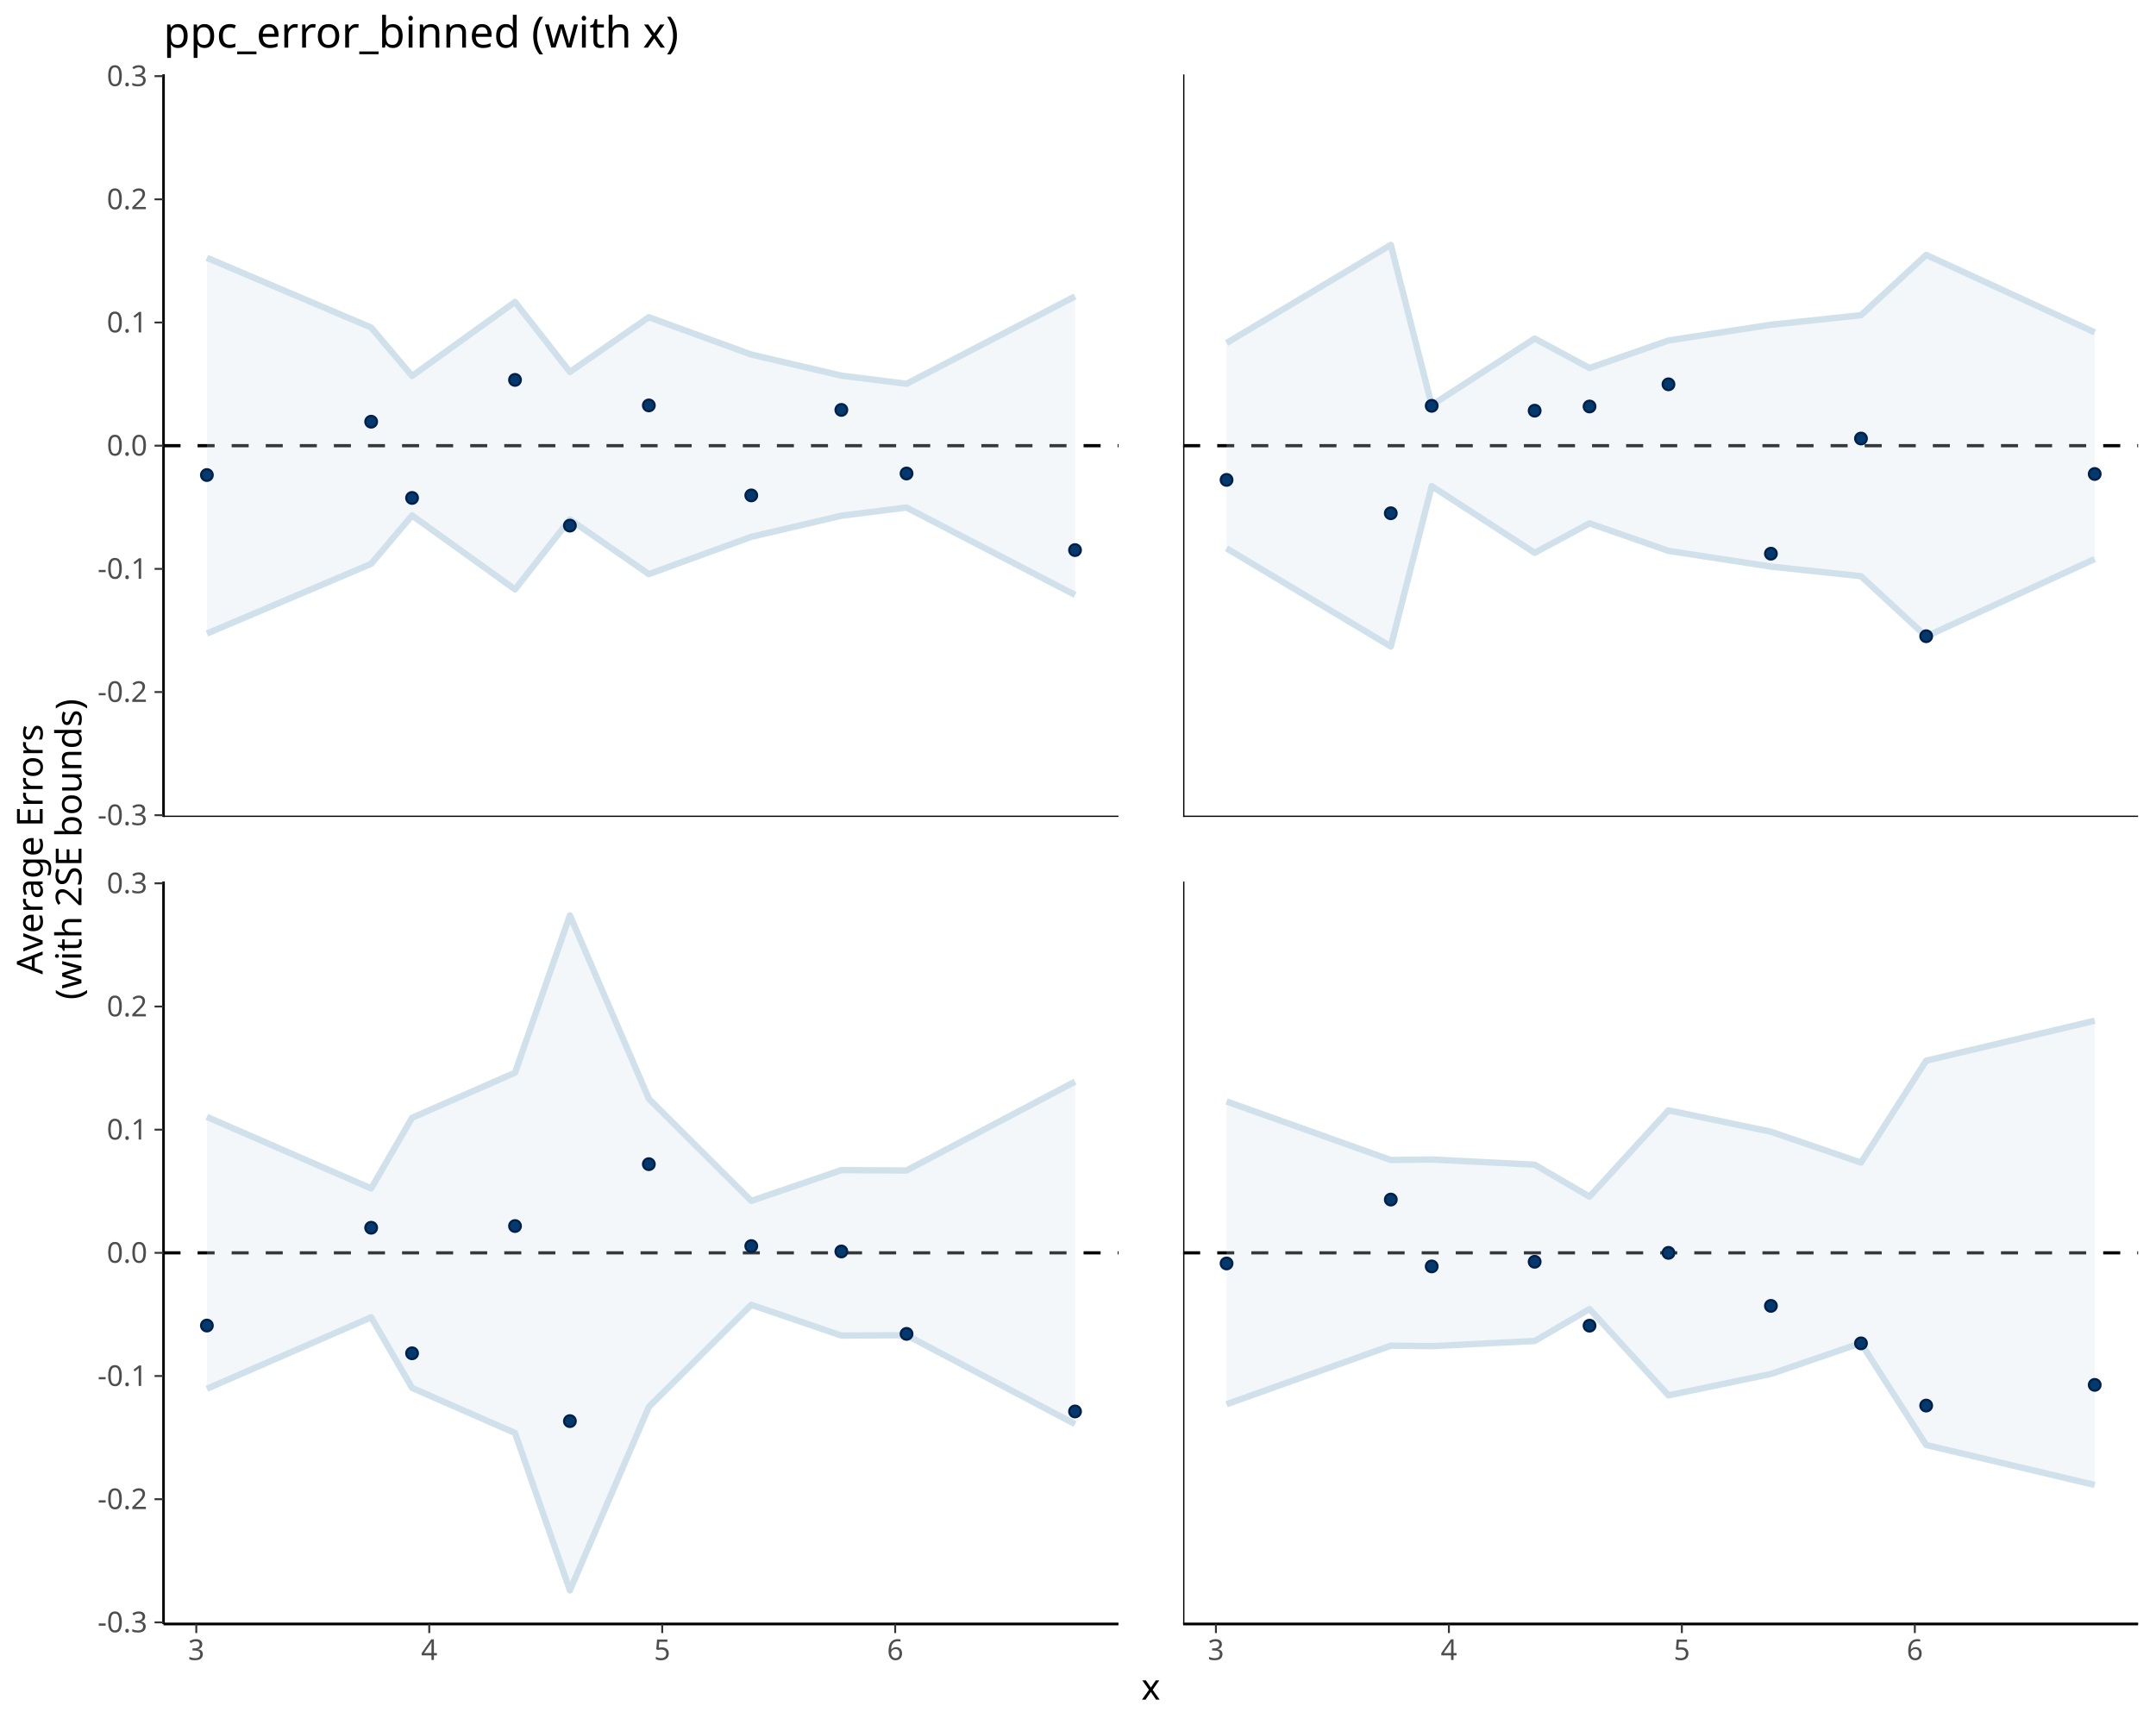
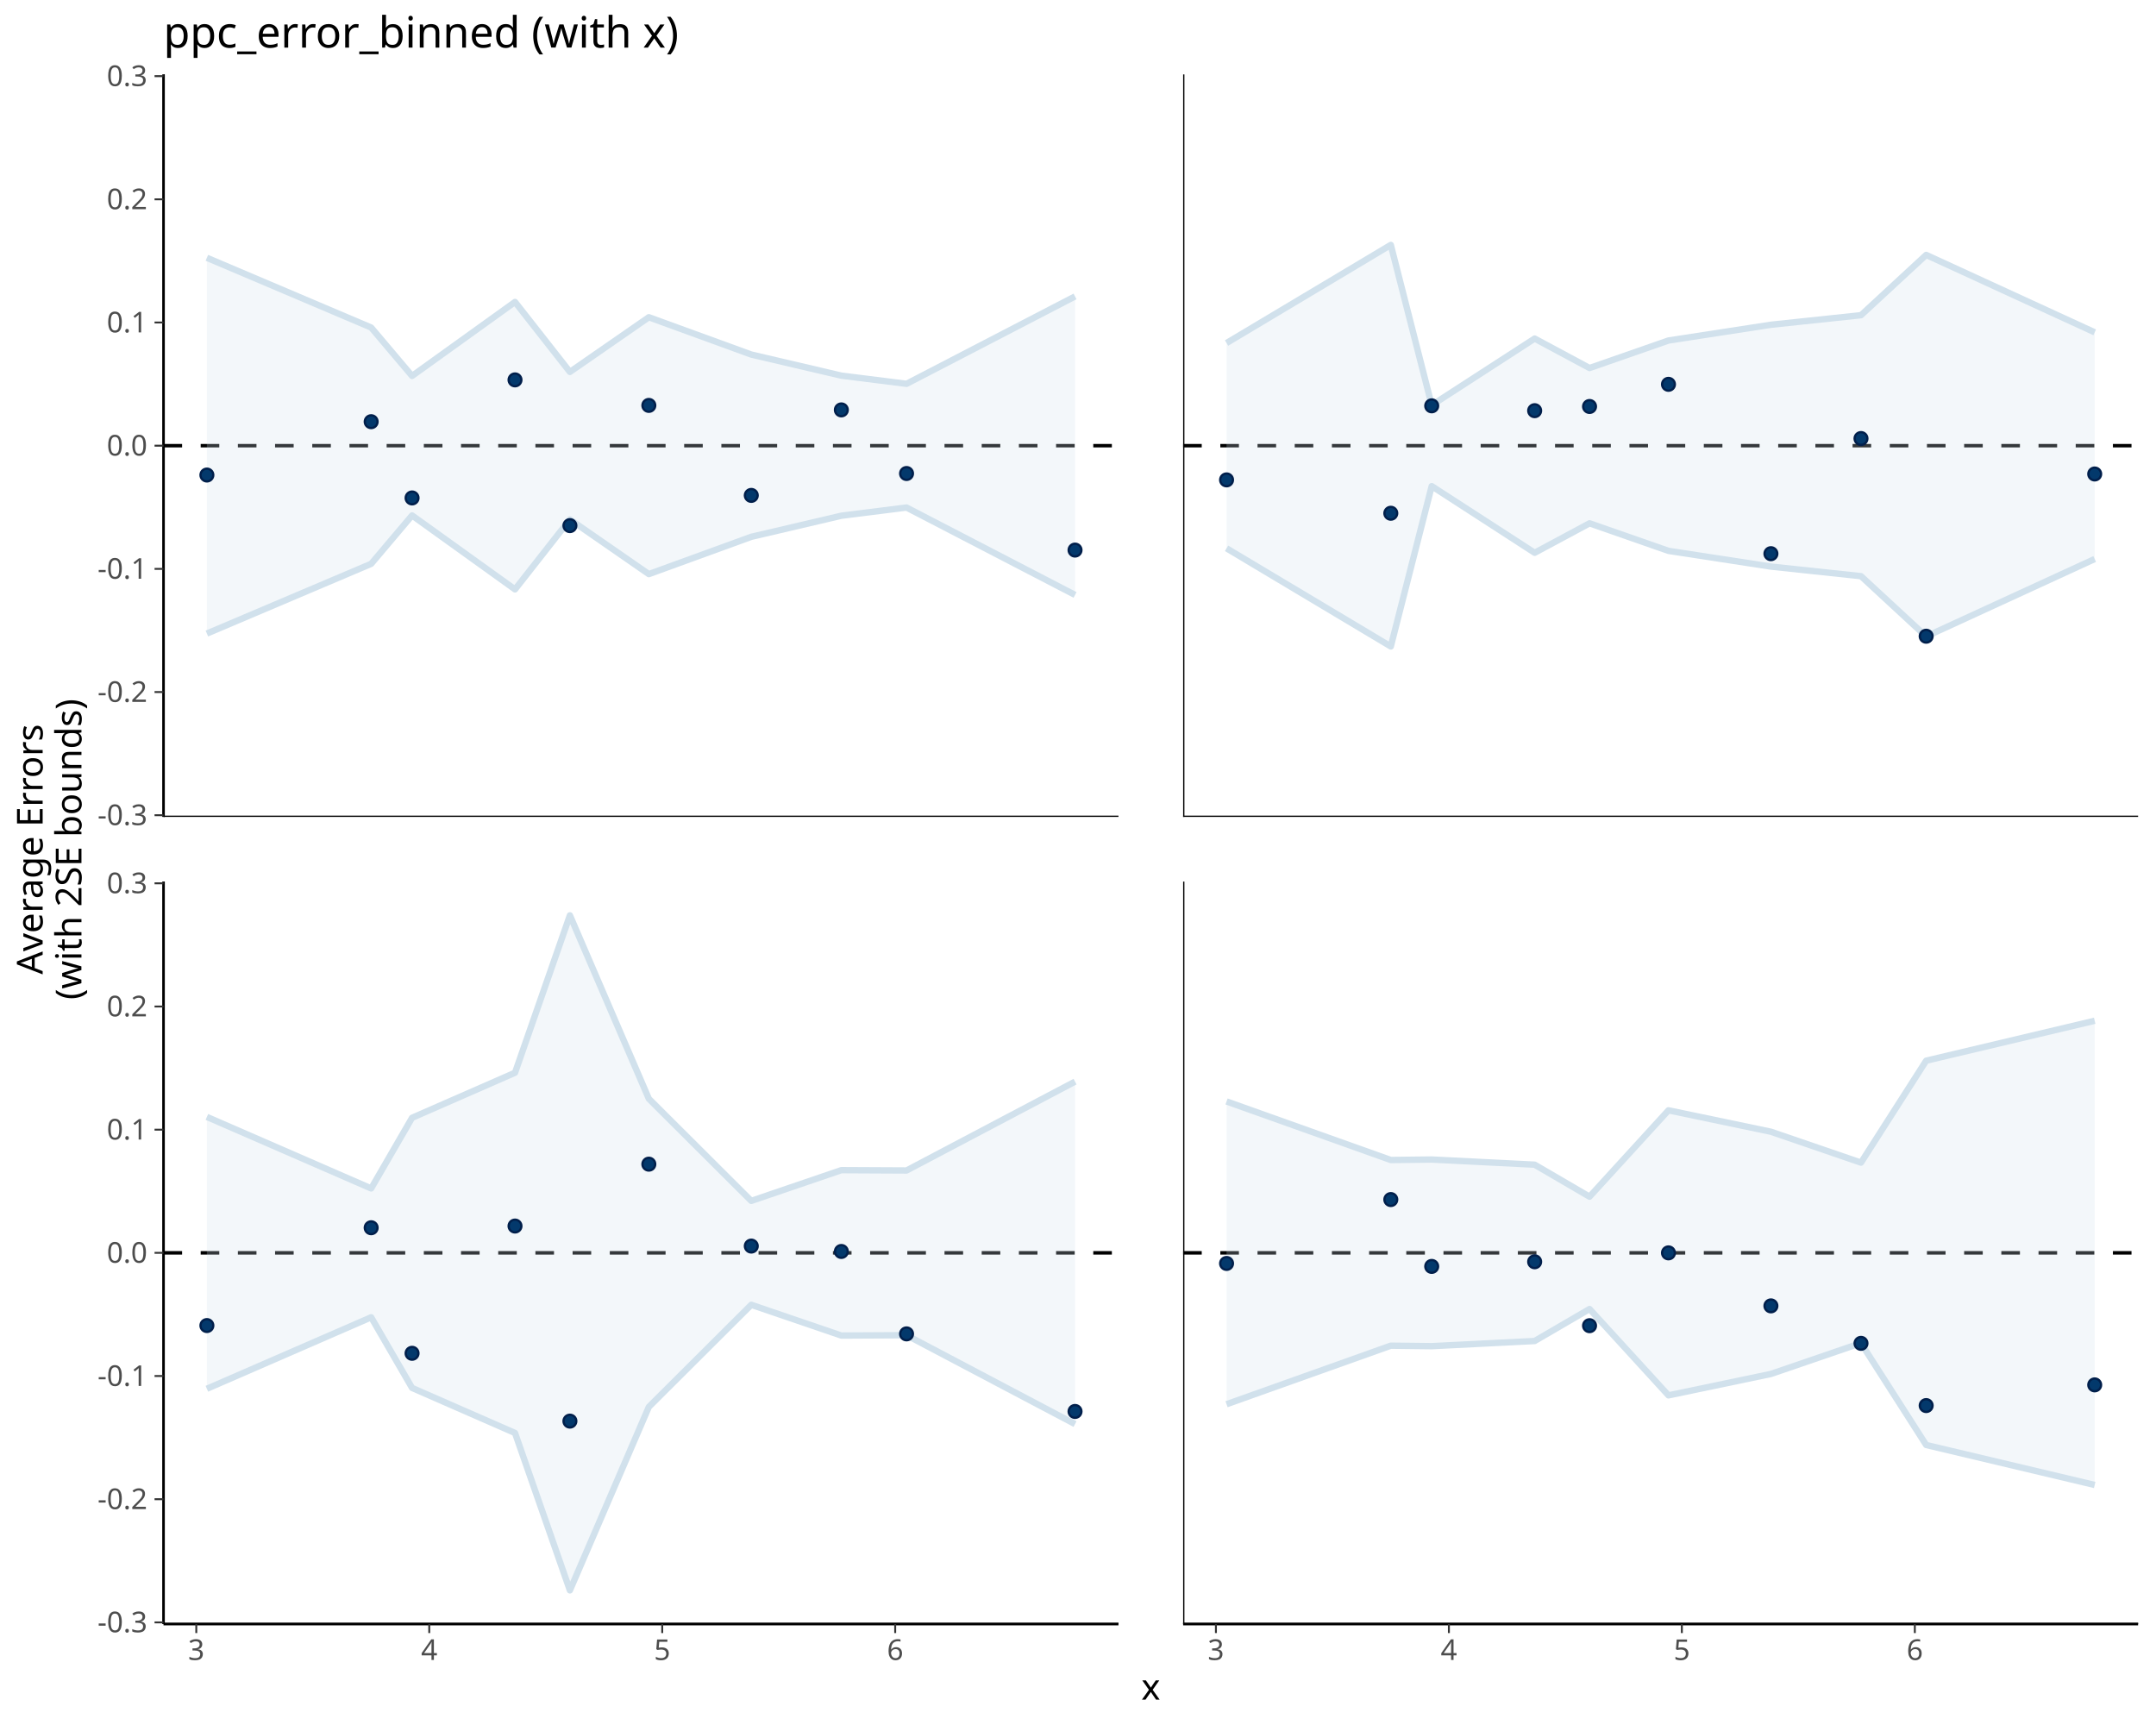
<svg xmlns="http://www.w3.org/2000/svg" class="svglite" data-engine-version="2.0" width="720.00pt" height="576.00pt" viewBox="0 0 720.00 576.00">
  <defs>
    <style type="text/css">
    .svglite line, .svglite polyline, .svglite polygon, .svglite path, .svglite rect, .svglite circle {
      fill: none;
      stroke: #000000;
      stroke-linecap: round;
      stroke-linejoin: round;
      stroke-miterlimit: 10.00;
    }
  </style>
  </defs>
  <rect width="100%" height="100%" style="stroke: none; fill: #FFFFFF;" />
  <defs>
    <clipPath id="cpMC4wMHw3MjAuMDB8MC4wMHw1NzYuMDA=">
      <rect x="0.00" y="0.00" width="720.00" height="576.00" />
    </clipPath>
  </defs>
  <g clip-path="url(#cpMC4wMHw3MjAuMDB8MC4wMHw1NzYuMDA=)">
</g>
  <defs>
    <clipPath id="cpNTQuNjB8MzczLjUxfDI0Ljg1fDI3Mi43OA==">
      <rect x="54.60" y="24.85" width="318.91" height="247.92" />
    </clipPath>
  </defs>
  <g clip-path="url(#cpNTQuNjB8MzczLjUxfDI0Ljg1fDI3Mi43OA==)">
-     <line x1="54.60" y1="148.82" x2="373.51" y2="148.82" style="stroke-width: 1.07; stroke-dasharray: 5.69,5.69; stroke-linecap: butt;" />
+     <line x1="54.60" y1="148.82" x2="373.51" y2="148.82" style="stroke-width: 1.16; stroke-dasharray: 6.21,6.21; stroke-linecap: butt;" />
    <polygon points="69.09,86.08 123.95,109.37 137.61,125.53 171.99,100.83 190.32,124.19 216.68,105.93 250.89,118.39 280.97,125.43 302.74,128.16 359.01,98.98 359.01,198.65 302.74,169.47 280.97,172.21 250.89,179.25 216.68,191.70 190.32,173.45 171.99,196.80 137.61,172.11 123.95,188.27 69.09,211.55 " style="stroke-width: 0.00; stroke: none; stroke-linecap: butt; fill: #D1E1EC; fill-opacity: 0.25;" />
-     <polyline points="69.09,86.08 123.95,109.37 137.61,125.53 171.99,100.83 190.32,124.19 216.68,105.93 250.89,118.39 280.97,125.43 302.74,128.16 359.01,98.98 " style="stroke-width: 1.07; stroke: none; stroke-linecap: butt;" />
-     <polyline points="359.01,198.65 302.74,169.47 280.97,172.21 250.89,179.25 216.68,191.70 190.32,173.45 171.99,196.80 137.61,172.11 123.95,188.27 69.09,211.55 " style="stroke-width: 1.07; stroke: none; stroke-linecap: butt;" />
+     <polyline points="69.09,86.08 123.95,109.37 137.61,125.53 171.99,100.83 190.32,124.19 216.68,105.93 250.89,118.39 280.97,125.43 302.74,128.16 359.01,98.98 " style="stroke-width: 1.16; stroke: none; stroke-linecap: butt;" />
+     <polyline points="359.01,198.65 302.74,169.47 280.97,172.21 250.89,179.25 216.68,191.70 190.32,173.45 171.99,196.80 137.61,172.11 123.95,188.27 69.09,211.55 " style="stroke-width: 1.16; stroke: none; stroke-linecap: butt;" />
    <polyline points="69.09,86.08 123.95,109.37 137.61,125.53 171.99,100.83 190.32,124.19 216.68,105.93 250.89,118.39 280.97,125.43 302.74,128.16 359.01,98.98 " style="stroke-width: 2.13; stroke: #D1E1EC; stroke-linecap: butt;" />
    <polyline points="69.09,211.55 123.95,188.27 137.61,172.11 171.99,196.80 190.32,173.45 216.68,191.70 250.89,179.25 280.97,172.21 302.74,169.47 359.01,198.65 " style="stroke-width: 2.13; stroke: #D1E1EC; stroke-linecap: butt;" />
-     <circle cx="69.09" cy="158.62" r="1.95" style="stroke-width: 0.71; stroke: #011F4B; fill: #03396C;" />
-     <circle cx="123.95" cy="140.81" r="1.95" style="stroke-width: 0.71; stroke: #011F4B; fill: #03396C;" />
-     <circle cx="137.61" cy="166.27" r="1.95" style="stroke-width: 0.71; stroke: #011F4B; fill: #03396C;" />
-     <circle cx="171.99" cy="126.85" r="1.95" style="stroke-width: 0.71; stroke: #011F4B; fill: #03396C;" />
-     <circle cx="190.32" cy="175.51" r="1.95" style="stroke-width: 0.71; stroke: #011F4B; fill: #03396C;" />
-     <circle cx="216.68" cy="135.37" r="1.95" style="stroke-width: 0.71; stroke: #011F4B; fill: #03396C;" />
-     <circle cx="250.89" cy="165.42" r="1.95" style="stroke-width: 0.71; stroke: #011F4B; fill: #03396C;" />
-     <circle cx="280.97" cy="136.87" r="1.95" style="stroke-width: 0.71; stroke: #011F4B; fill: #03396C;" />
-     <circle cx="302.74" cy="158.11" r="1.95" style="stroke-width: 0.71; stroke: #011F4B; fill: #03396C;" />
-     <circle cx="359.01" cy="183.68" r="1.95" style="stroke-width: 0.71; stroke: #011F4B; fill: #03396C;" />
+     <circle cx="69.09" cy="158.62" r="2.13" style="stroke-width: 0.77; stroke: #011F4B; fill: #03396C;" />
+     <circle cx="123.95" cy="140.81" r="2.13" style="stroke-width: 0.77; stroke: #011F4B; fill: #03396C;" />
+     <circle cx="137.61" cy="166.27" r="2.13" style="stroke-width: 0.77; stroke: #011F4B; fill: #03396C;" />
+     <circle cx="171.99" cy="126.85" r="2.13" style="stroke-width: 0.77; stroke: #011F4B; fill: #03396C;" />
+     <circle cx="190.32" cy="175.51" r="2.13" style="stroke-width: 0.77; stroke: #011F4B; fill: #03396C;" />
+     <circle cx="216.68" cy="135.37" r="2.13" style="stroke-width: 0.77; stroke: #011F4B; fill: #03396C;" />
+     <circle cx="250.89" cy="165.42" r="2.13" style="stroke-width: 0.77; stroke: #011F4B; fill: #03396C;" />
+     <circle cx="280.97" cy="136.87" r="2.13" style="stroke-width: 0.77; stroke: #011F4B; fill: #03396C;" />
+     <circle cx="302.74" cy="158.11" r="2.13" style="stroke-width: 0.77; stroke: #011F4B; fill: #03396C;" />
+     <circle cx="359.01" cy="183.68" r="2.13" style="stroke-width: 0.77; stroke: #011F4B; fill: #03396C;" />
    <line x1="54.60" y1="272.78" x2="373.51" y2="272.78" style="stroke-width: 0.85; stroke-linecap: butt;" />
    <line x1="54.60" y1="272.78" x2="54.60" y2="24.85" style="stroke-width: 0.85; stroke-linecap: butt;" />
  </g>
  <g clip-path="url(#cpMC4wMHw3MjAuMDB8MC4wMHw1NzYuMDA=)">
</g>
  <defs>
    <clipPath id="cpNTQuNjB8MzczLjUxfDI5NC4zOHw1NDIuMzA=">
      <rect x="54.60" y="294.38" width="318.91" height="247.92" />
    </clipPath>
  </defs>
  <g clip-path="url(#cpNTQuNjB8MzczLjUxfDI5NC4zOHw1NDIuMzA=)">
-     <line x1="54.60" y1="418.34" x2="373.51" y2="418.34" style="stroke-width: 1.07; stroke-dasharray: 5.69,5.69; stroke-linecap: butt;" />
+     <line x1="54.60" y1="418.34" x2="373.51" y2="418.34" style="stroke-width: 1.16; stroke-dasharray: 6.21,6.21; stroke-linecap: butt;" />
    <polygon points="69.09,372.95 123.95,396.83 137.61,373.25 171.99,358.20 190.32,305.65 216.68,366.89 250.89,400.99 280.97,390.73 302.74,390.84 359.01,361.17 359.01,475.52 302.74,445.84 280.97,445.96 250.89,435.69 216.68,469.79 190.32,531.04 171.99,478.49 137.61,463.44 123.95,439.86 69.09,463.73 " style="stroke-width: 0.00; stroke: none; stroke-linecap: butt; fill: #D1E1EC; fill-opacity: 0.25;" />
-     <polyline points="69.09,372.95 123.95,396.83 137.61,373.25 171.99,358.20 190.32,305.65 216.68,366.89 250.89,400.99 280.97,390.73 302.74,390.84 359.01,361.17 " style="stroke-width: 1.07; stroke: none; stroke-linecap: butt;" />
-     <polyline points="359.01,475.52 302.74,445.84 280.97,445.96 250.89,435.69 216.68,469.79 190.32,531.04 171.99,478.49 137.61,463.44 123.95,439.86 69.09,463.73 " style="stroke-width: 1.07; stroke: none; stroke-linecap: butt;" />
+     <polyline points="69.09,372.95 123.95,396.83 137.61,373.25 171.99,358.20 190.32,305.65 216.68,366.89 250.89,400.99 280.97,390.73 302.74,390.84 359.01,361.17 " style="stroke-width: 1.16; stroke: none; stroke-linecap: butt;" />
+     <polyline points="359.01,475.52 302.74,445.84 280.97,445.96 250.89,435.69 216.68,469.79 190.32,531.04 171.99,478.49 137.61,463.44 123.95,439.86 69.09,463.73 " style="stroke-width: 1.16; stroke: none; stroke-linecap: butt;" />
    <polyline points="69.09,372.95 123.95,396.83 137.61,373.25 171.99,358.20 190.32,305.65 216.68,366.89 250.89,400.99 280.97,390.73 302.74,390.84 359.01,361.17 " style="stroke-width: 2.13; stroke: #D1E1EC; stroke-linecap: butt;" />
    <polyline points="69.09,463.73 123.95,439.86 137.61,463.44 171.99,478.49 190.32,531.04 216.68,469.79 250.89,435.69 280.97,445.96 302.74,445.84 359.01,475.52 " style="stroke-width: 2.13; stroke: #D1E1EC; stroke-linecap: butt;" />
-     <circle cx="69.09" cy="442.62" r="1.95" style="stroke-width: 0.71; stroke: #011F4B; fill: #03396C;" />
-     <circle cx="123.95" cy="409.96" r="1.95" style="stroke-width: 0.71; stroke: #011F4B; fill: #03396C;" />
-     <circle cx="137.61" cy="451.88" r="1.95" style="stroke-width: 0.71; stroke: #011F4B; fill: #03396C;" />
-     <circle cx="171.99" cy="409.39" r="1.95" style="stroke-width: 0.71; stroke: #011F4B; fill: #03396C;" />
-     <circle cx="190.32" cy="474.53" r="1.95" style="stroke-width: 0.71; stroke: #011F4B; fill: #03396C;" />
-     <circle cx="216.68" cy="388.73" r="1.95" style="stroke-width: 0.71; stroke: #011F4B; fill: #03396C;" />
-     <circle cx="250.89" cy="416.08" r="1.95" style="stroke-width: 0.71; stroke: #011F4B; fill: #03396C;" />
-     <circle cx="280.97" cy="417.88" r="1.95" style="stroke-width: 0.71; stroke: #011F4B; fill: #03396C;" />
-     <circle cx="302.74" cy="445.40" r="1.95" style="stroke-width: 0.71; stroke: #011F4B; fill: #03396C;" />
-     <circle cx="359.01" cy="471.30" r="1.95" style="stroke-width: 0.71; stroke: #011F4B; fill: #03396C;" />
+     <circle cx="69.09" cy="442.62" r="2.13" style="stroke-width: 0.77; stroke: #011F4B; fill: #03396C;" />
+     <circle cx="123.95" cy="409.96" r="2.13" style="stroke-width: 0.77; stroke: #011F4B; fill: #03396C;" />
+     <circle cx="137.61" cy="451.88" r="2.13" style="stroke-width: 0.77; stroke: #011F4B; fill: #03396C;" />
+     <circle cx="171.99" cy="409.39" r="2.13" style="stroke-width: 0.77; stroke: #011F4B; fill: #03396C;" />
+     <circle cx="190.32" cy="474.53" r="2.13" style="stroke-width: 0.77; stroke: #011F4B; fill: #03396C;" />
+     <circle cx="216.68" cy="388.73" r="2.13" style="stroke-width: 0.77; stroke: #011F4B; fill: #03396C;" />
+     <circle cx="250.89" cy="416.08" r="2.13" style="stroke-width: 0.77; stroke: #011F4B; fill: #03396C;" />
+     <circle cx="280.97" cy="417.88" r="2.13" style="stroke-width: 0.77; stroke: #011F4B; fill: #03396C;" />
+     <circle cx="302.74" cy="445.40" r="2.13" style="stroke-width: 0.77; stroke: #011F4B; fill: #03396C;" />
+     <circle cx="359.01" cy="471.30" r="2.13" style="stroke-width: 0.77; stroke: #011F4B; fill: #03396C;" />
    <line x1="54.60" y1="542.30" x2="373.51" y2="542.30" style="stroke-width: 0.85; stroke-linecap: butt;" />
    <line x1="54.60" y1="542.30" x2="54.60" y2="294.38" style="stroke-width: 0.85; stroke-linecap: butt;" />
  </g>
  <g clip-path="url(#cpMC4wMHw3MjAuMDB8MC4wMHw1NzYuMDA=)">
</g>
  <defs>
    <clipPath id="cpMzk1LjExfDcxNC4wMnwyNC44NXwyNzIuNzg=">
      <rect x="395.11" y="24.85" width="318.91" height="247.92" />
    </clipPath>
  </defs>
  <g clip-path="url(#cpMzk1LjExfDcxNC4wMnwyNC44NXwyNzIuNzg=)">
-     <line x1="395.11" y1="148.82" x2="714.02" y2="148.82" style="stroke-width: 1.07; stroke-dasharray: 5.69,5.69; stroke-linecap: butt;" />
+     <line x1="395.11" y1="148.82" x2="714.02" y2="148.82" style="stroke-width: 1.16; stroke-dasharray: 6.21,6.21; stroke-linecap: butt;" />
    <polygon points="409.61,114.54 464.46,81.78 478.12,135.30 512.50,113.05 530.83,122.89 557.19,113.70 591.40,108.44 621.48,105.25 643.25,85.12 699.53,110.97 699.53,186.66 643.25,212.52 621.48,192.39 591.40,189.19 557.19,183.94 530.83,174.74 512.50,184.58 478.12,162.33 464.46,215.86 409.61,183.09 " style="stroke-width: 0.00; stroke: none; stroke-linecap: butt; fill: #D1E1EC; fill-opacity: 0.25;" />
-     <polyline points="409.61,114.54 464.46,81.78 478.12,135.30 512.50,113.05 530.83,122.89 557.19,113.70 591.40,108.44 621.48,105.25 643.25,85.12 699.53,110.97 " style="stroke-width: 1.07; stroke: none; stroke-linecap: butt;" />
-     <polyline points="699.53,186.66 643.25,212.52 621.48,192.39 591.40,189.19 557.19,183.94 530.83,174.74 512.50,184.58 478.12,162.33 464.46,215.86 409.61,183.09 " style="stroke-width: 1.07; stroke: none; stroke-linecap: butt;" />
+     <polyline points="409.61,114.54 464.46,81.78 478.12,135.30 512.50,113.05 530.83,122.89 557.19,113.70 591.40,108.44 621.48,105.25 643.25,85.12 699.53,110.97 " style="stroke-width: 1.16; stroke: none; stroke-linecap: butt;" />
+     <polyline points="699.53,186.66 643.25,212.52 621.48,192.39 591.40,189.19 557.19,183.94 530.83,174.74 512.50,184.58 478.12,162.33 464.46,215.86 409.61,183.09 " style="stroke-width: 1.16; stroke: none; stroke-linecap: butt;" />
    <polyline points="409.61,114.54 464.46,81.78 478.12,135.30 512.50,113.05 530.83,122.89 557.19,113.70 591.40,108.44 621.48,105.25 643.25,85.12 699.53,110.97 " style="stroke-width: 2.13; stroke: #D1E1EC; stroke-linecap: butt;" />
    <polyline points="409.61,183.09 464.46,215.86 478.12,162.33 512.50,184.58 530.83,174.74 557.19,183.94 591.40,189.19 621.48,192.39 643.25,212.52 699.53,186.66 " style="stroke-width: 2.13; stroke: #D1E1EC; stroke-linecap: butt;" />
-     <circle cx="409.61" cy="160.24" r="1.95" style="stroke-width: 0.71; stroke: #011F4B; fill: #03396C;" />
-     <circle cx="464.46" cy="171.38" r="1.95" style="stroke-width: 0.71; stroke: #011F4B; fill: #03396C;" />
-     <circle cx="478.12" cy="135.51" r="1.95" style="stroke-width: 0.71; stroke: #011F4B; fill: #03396C;" />
-     <circle cx="512.50" cy="137.13" r="1.95" style="stroke-width: 0.71; stroke: #011F4B; fill: #03396C;" />
-     <circle cx="530.83" cy="135.73" r="1.95" style="stroke-width: 0.71; stroke: #011F4B; fill: #03396C;" />
-     <circle cx="557.19" cy="128.33" r="1.95" style="stroke-width: 0.71; stroke: #011F4B; fill: #03396C;" />
-     <circle cx="591.40" cy="184.88" r="1.95" style="stroke-width: 0.71; stroke: #011F4B; fill: #03396C;" />
-     <circle cx="621.48" cy="146.43" r="1.95" style="stroke-width: 0.71; stroke: #011F4B; fill: #03396C;" />
-     <circle cx="643.25" cy="212.44" r="1.95" style="stroke-width: 0.71; stroke: #011F4B; fill: #03396C;" />
-     <circle cx="699.53" cy="158.27" r="1.95" style="stroke-width: 0.71; stroke: #011F4B; fill: #03396C;" />
+     <circle cx="409.61" cy="160.24" r="2.13" style="stroke-width: 0.77; stroke: #011F4B; fill: #03396C;" />
+     <circle cx="464.46" cy="171.38" r="2.13" style="stroke-width: 0.77; stroke: #011F4B; fill: #03396C;" />
+     <circle cx="478.12" cy="135.51" r="2.13" style="stroke-width: 0.77; stroke: #011F4B; fill: #03396C;" />
+     <circle cx="512.50" cy="137.13" r="2.13" style="stroke-width: 0.77; stroke: #011F4B; fill: #03396C;" />
+     <circle cx="530.83" cy="135.73" r="2.13" style="stroke-width: 0.77; stroke: #011F4B; fill: #03396C;" />
+     <circle cx="557.19" cy="128.33" r="2.13" style="stroke-width: 0.77; stroke: #011F4B; fill: #03396C;" />
+     <circle cx="591.40" cy="184.88" r="2.13" style="stroke-width: 0.77; stroke: #011F4B; fill: #03396C;" />
+     <circle cx="621.48" cy="146.43" r="2.13" style="stroke-width: 0.77; stroke: #011F4B; fill: #03396C;" />
+     <circle cx="643.25" cy="212.44" r="2.13" style="stroke-width: 0.77; stroke: #011F4B; fill: #03396C;" />
+     <circle cx="699.53" cy="158.27" r="2.13" style="stroke-width: 0.77; stroke: #011F4B; fill: #03396C;" />
    <line x1="395.11" y1="272.78" x2="714.02" y2="272.78" style="stroke-width: 0.85; stroke-linecap: butt;" />
    <line x1="395.11" y1="272.78" x2="395.11" y2="24.85" style="stroke-width: 0.85; stroke-linecap: butt;" />
  </g>
  <g clip-path="url(#cpMC4wMHw3MjAuMDB8MC4wMHw1NzYuMDA=)">
</g>
  <defs>
    <clipPath id="cpMzk1LjExfDcxNC4wMnwyOTQuMzh8NTQyLjMw">
      <rect x="395.11" y="294.38" width="318.91" height="247.92" />
    </clipPath>
  </defs>
  <g clip-path="url(#cpMzk1LjExfDcxNC4wMnwyOTQuMzh8NTQyLjMw)">
-     <line x1="395.11" y1="418.34" x2="714.02" y2="418.34" style="stroke-width: 1.07; stroke-dasharray: 5.69,5.69; stroke-linecap: butt;" />
+     <line x1="395.11" y1="418.34" x2="714.02" y2="418.34" style="stroke-width: 1.16; stroke-dasharray: 6.21,6.21; stroke-linecap: butt;" />
    <polygon points="409.61,367.79 464.46,387.34 478.12,387.18 512.50,388.90 530.83,399.59 557.19,370.75 591.40,377.90 621.48,388.21 643.25,354.18 699.53,340.84 699.53,495.85 643.25,482.50 621.48,448.47 591.40,458.78 557.19,465.93 530.83,437.10 512.50,447.78 478.12,449.50 464.46,449.34 409.61,468.89 " style="stroke-width: 0.00; stroke: none; stroke-linecap: butt; fill: #D1E1EC; fill-opacity: 0.25;" />
-     <polyline points="409.61,367.79 464.46,387.34 478.12,387.18 512.50,388.90 530.83,399.59 557.19,370.75 591.40,377.90 621.48,388.21 643.25,354.18 699.53,340.84 " style="stroke-width: 1.07; stroke: none; stroke-linecap: butt;" />
-     <polyline points="699.53,495.85 643.25,482.50 621.48,448.47 591.40,458.78 557.19,465.93 530.83,437.10 512.50,447.78 478.12,449.50 464.46,449.34 409.61,468.89 " style="stroke-width: 1.07; stroke: none; stroke-linecap: butt;" />
+     <polyline points="409.61,367.79 464.46,387.34 478.12,387.18 512.50,388.90 530.83,399.59 557.19,370.75 591.40,377.90 621.48,388.21 643.25,354.18 699.53,340.84 " style="stroke-width: 1.16; stroke: none; stroke-linecap: butt;" />
+     <polyline points="699.53,495.85 643.25,482.50 621.48,448.47 591.40,458.78 557.19,465.93 530.83,437.10 512.50,447.78 478.12,449.50 464.46,449.34 409.61,468.89 " style="stroke-width: 1.16; stroke: none; stroke-linecap: butt;" />
    <polyline points="409.61,367.79 464.46,387.34 478.12,387.18 512.50,388.90 530.83,399.59 557.19,370.75 591.40,377.90 621.48,388.21 643.25,354.18 699.53,340.84 " style="stroke-width: 2.13; stroke: #D1E1EC; stroke-linecap: butt;" />
    <polyline points="409.61,468.89 464.46,449.34 478.12,449.50 512.50,447.78 530.83,437.10 557.19,465.93 591.40,458.78 621.48,448.47 643.25,482.50 699.53,495.85 " style="stroke-width: 2.13; stroke: #D1E1EC; stroke-linecap: butt;" />
-     <circle cx="409.61" cy="421.88" r="1.95" style="stroke-width: 0.71; stroke: #011F4B; fill: #03396C;" />
-     <circle cx="464.46" cy="400.55" r="1.95" style="stroke-width: 0.71; stroke: #011F4B; fill: #03396C;" />
-     <circle cx="478.12" cy="422.87" r="1.95" style="stroke-width: 0.71; stroke: #011F4B; fill: #03396C;" />
-     <circle cx="512.50" cy="421.32" r="1.95" style="stroke-width: 0.71; stroke: #011F4B; fill: #03396C;" />
-     <circle cx="530.83" cy="442.66" r="1.95" style="stroke-width: 0.71; stroke: #011F4B; fill: #03396C;" />
-     <circle cx="557.19" cy="418.35" r="1.95" style="stroke-width: 0.71; stroke: #011F4B; fill: #03396C;" />
-     <circle cx="591.40" cy="436.05" r="1.95" style="stroke-width: 0.71; stroke: #011F4B; fill: #03396C;" />
-     <circle cx="621.48" cy="448.56" r="1.95" style="stroke-width: 0.71; stroke: #011F4B; fill: #03396C;" />
-     <circle cx="643.25" cy="469.34" r="1.95" style="stroke-width: 0.71; stroke: #011F4B; fill: #03396C;" />
-     <circle cx="699.53" cy="462.43" r="1.95" style="stroke-width: 0.71; stroke: #011F4B; fill: #03396C;" />
+     <circle cx="409.61" cy="421.88" r="2.13" style="stroke-width: 0.77; stroke: #011F4B; fill: #03396C;" />
+     <circle cx="464.46" cy="400.55" r="2.13" style="stroke-width: 0.77; stroke: #011F4B; fill: #03396C;" />
+     <circle cx="478.12" cy="422.87" r="2.13" style="stroke-width: 0.77; stroke: #011F4B; fill: #03396C;" />
+     <circle cx="512.50" cy="421.32" r="2.13" style="stroke-width: 0.77; stroke: #011F4B; fill: #03396C;" />
+     <circle cx="530.83" cy="442.66" r="2.13" style="stroke-width: 0.77; stroke: #011F4B; fill: #03396C;" />
+     <circle cx="557.19" cy="418.35" r="2.13" style="stroke-width: 0.77; stroke: #011F4B; fill: #03396C;" />
+     <circle cx="591.40" cy="436.05" r="2.13" style="stroke-width: 0.77; stroke: #011F4B; fill: #03396C;" />
+     <circle cx="621.48" cy="448.56" r="2.13" style="stroke-width: 0.77; stroke: #011F4B; fill: #03396C;" />
+     <circle cx="643.25" cy="469.34" r="2.13" style="stroke-width: 0.77; stroke: #011F4B; fill: #03396C;" />
+     <circle cx="699.53" cy="462.43" r="2.13" style="stroke-width: 0.77; stroke: #011F4B; fill: #03396C;" />
    <line x1="395.11" y1="542.30" x2="714.02" y2="542.30" style="stroke-width: 0.85; stroke-linecap: butt;" />
    <line x1="395.11" y1="542.30" x2="395.11" y2="294.38" style="stroke-width: 0.85; stroke-linecap: butt;" />
  </g>
-   <g clip-path="url(#cpMC4wMHw3MjAuMDB8MC4wMHw1NzYuMDA=)">
- </g>
-   <defs>
-     <clipPath id="cpNTQuNjB8MzczLjUxfDI5NC4zOHwyOTQuMzg=">
-       <rect x="54.60" y="294.38" width="318.91" height="0.00" />
-     </clipPath>
-   </defs>
-   <g clip-path="url(#cpNTQuNjB8MzczLjUxfDI5NC4zOHwyOTQuMzg=)">
- </g>
-   <g clip-path="url(#cpMC4wMHw3MjAuMDB8MC4wMHw1NzYuMDA=)">
- </g>
-   <defs>
-     <clipPath id="cpMzk1LjExfDcxNC4wMnwyOTQuMzh8Mjk0LjM4">
-       <rect x="395.11" y="294.38" width="318.91" height="0.00" />
-     </clipPath>
-   </defs>
-   <g clip-path="url(#cpMzk1LjExfDcxNC4wMnwyOTQuMzh8Mjk0LjM4)">
- </g>
-   <g clip-path="url(#cpMC4wMHw3MjAuMDB8MC4wMHw1NzYuMDA=)">
- </g>
-   <defs>
-     <clipPath id="cpNTQuNjB8MzczLjUxfDI0Ljg1fDI0Ljg1">
-       <rect x="54.60" y="24.85" width="318.91" height="0.00" />
-     </clipPath>
-   </defs>
-   <g clip-path="url(#cpNTQuNjB8MzczLjUxfDI0Ljg1fDI0Ljg1)">
- </g>
-   <g clip-path="url(#cpMC4wMHw3MjAuMDB8MC4wMHw1NzYuMDA=)">
- </g>
-   <defs>
-     <clipPath id="cpMzk1LjExfDcxNC4wMnwyNC44NXwyNC44NQ==">
-       <rect x="395.11" y="24.85" width="318.91" height="0.00" />
-     </clipPath>
-   </defs>
-   <g clip-path="url(#cpMzk1LjExfDcxNC4wMnwyNC44NXwyNC44NQ==)">
- </g>
  <g clip-path="url(#cpMC4wMHw3MjAuMDB8MC4wMHw1NzYuMDA=)">
    <polyline points="54.60,542.30 373.51,542.30 " style="stroke-width: 0.85; stroke-linecap: butt;" />
    <polyline points="65.55,545.29 65.55,542.30 " style="stroke-width: 0.64; stroke: #333333; stroke-linecap: butt;" />
    <polyline points="143.35,545.29 143.35,542.30 " style="stroke-width: 0.64; stroke: #333333; stroke-linecap: butt;" />
    <polyline points="221.15,545.29 221.15,542.30 " style="stroke-width: 0.64; stroke: #333333; stroke-linecap: butt;" />
    <polyline points="298.95,545.29 298.95,542.30 " style="stroke-width: 0.64; stroke: #333333; stroke-linecap: butt;" />
    <text x="65.55" y="554.29" text-anchor="middle" style="font-size: 9.60px; fill: #4D4D4D; font-family: sans;" textLength="5.34px" lengthAdjust="spacingAndGlyphs">3</text>
    <text x="143.35" y="554.29" text-anchor="middle" style="font-size: 9.60px; fill: #4D4D4D; font-family: sans;" textLength="5.34px" lengthAdjust="spacingAndGlyphs">4</text>
    <text x="221.15" y="554.29" text-anchor="middle" style="font-size: 9.60px; fill: #4D4D4D; font-family: sans;" textLength="5.34px" lengthAdjust="spacingAndGlyphs">5</text>
    <text x="298.95" y="554.29" text-anchor="middle" style="font-size: 9.60px; fill: #4D4D4D; font-family: sans;" textLength="5.34px" lengthAdjust="spacingAndGlyphs">6</text>
    <polyline points="395.11,542.30 714.02,542.30 " style="stroke-width: 0.85; stroke-linecap: butt;" />
    <polyline points="406.06,545.29 406.06,542.30 " style="stroke-width: 0.64; stroke: #333333; stroke-linecap: butt;" />
    <polyline points="483.86,545.29 483.86,542.30 " style="stroke-width: 0.64; stroke: #333333; stroke-linecap: butt;" />
    <polyline points="561.66,545.29 561.66,542.30 " style="stroke-width: 0.64; stroke: #333333; stroke-linecap: butt;" />
    <polyline points="639.46,545.29 639.46,542.30 " style="stroke-width: 0.64; stroke: #333333; stroke-linecap: butt;" />
    <text x="406.06" y="554.29" text-anchor="middle" style="font-size: 9.60px; fill: #4D4D4D; font-family: sans;" textLength="5.34px" lengthAdjust="spacingAndGlyphs">3</text>
    <text x="483.86" y="554.29" text-anchor="middle" style="font-size: 9.60px; fill: #4D4D4D; font-family: sans;" textLength="5.34px" lengthAdjust="spacingAndGlyphs">4</text>
    <text x="561.66" y="554.29" text-anchor="middle" style="font-size: 9.60px; fill: #4D4D4D; font-family: sans;" textLength="5.34px" lengthAdjust="spacingAndGlyphs">5</text>
    <text x="639.46" y="554.29" text-anchor="middle" style="font-size: 9.60px; fill: #4D4D4D; font-family: sans;" textLength="5.34px" lengthAdjust="spacingAndGlyphs">6</text>
    <polyline points="54.60,272.78 54.60,24.85 " style="stroke-width: 0.85; stroke-linecap: butt;" />
    <text x="49.22" y="275.51" text-anchor="end" style="font-size: 9.60px; fill: #4D4D4D; font-family: sans;" textLength="16.54px" lengthAdjust="spacingAndGlyphs">-0.3</text>
    <text x="49.22" y="234.38" text-anchor="end" style="font-size: 9.60px; fill: #4D4D4D; font-family: sans;" textLength="16.54px" lengthAdjust="spacingAndGlyphs">-0.2</text>
    <text x="49.22" y="193.25" text-anchor="end" style="font-size: 9.60px; fill: #4D4D4D; font-family: sans;" textLength="16.54px" lengthAdjust="spacingAndGlyphs">-0.1</text>
    <text x="49.22" y="152.12" text-anchor="end" style="font-size: 9.60px; fill: #4D4D4D; font-family: sans;" textLength="13.35px" lengthAdjust="spacingAndGlyphs">0.0</text>
    <text x="49.22" y="110.99" text-anchor="end" style="font-size: 9.60px; fill: #4D4D4D; font-family: sans;" textLength="13.35px" lengthAdjust="spacingAndGlyphs">0.1</text>
    <text x="49.22" y="69.86" text-anchor="end" style="font-size: 9.60px; fill: #4D4D4D; font-family: sans;" textLength="13.35px" lengthAdjust="spacingAndGlyphs">0.2</text>
    <text x="49.22" y="28.73" text-anchor="end" style="font-size: 9.60px; fill: #4D4D4D; font-family: sans;" textLength="13.35px" lengthAdjust="spacingAndGlyphs">0.3</text>
    <polyline points="51.61,272.21 54.60,272.21 " style="stroke-width: 0.64; stroke: #333333; stroke-linecap: butt;" />
    <polyline points="51.61,231.08 54.60,231.08 " style="stroke-width: 0.64; stroke: #333333; stroke-linecap: butt;" />
    <polyline points="51.61,189.95 54.60,189.95 " style="stroke-width: 0.64; stroke: #333333; stroke-linecap: butt;" />
    <polyline points="51.61,148.82 54.60,148.82 " style="stroke-width: 0.64; stroke: #333333; stroke-linecap: butt;" />
    <polyline points="51.61,107.69 54.60,107.69 " style="stroke-width: 0.64; stroke: #333333; stroke-linecap: butt;" />
    <polyline points="51.61,66.55 54.60,66.55 " style="stroke-width: 0.64; stroke: #333333; stroke-linecap: butt;" />
    <polyline points="51.61,25.42 54.60,25.42 " style="stroke-width: 0.64; stroke: #333333; stroke-linecap: butt;" />
    <polyline points="54.60,542.30 54.60,294.38 " style="stroke-width: 0.85; stroke-linecap: butt;" />
    <text x="49.22" y="545.04" text-anchor="end" style="font-size: 9.60px; fill: #4D4D4D; font-family: sans;" textLength="16.54px" lengthAdjust="spacingAndGlyphs">-0.3</text>
    <text x="49.22" y="503.91" text-anchor="end" style="font-size: 9.60px; fill: #4D4D4D; font-family: sans;" textLength="16.54px" lengthAdjust="spacingAndGlyphs">-0.2</text>
    <text x="49.22" y="462.78" text-anchor="end" style="font-size: 9.60px; fill: #4D4D4D; font-family: sans;" textLength="16.54px" lengthAdjust="spacingAndGlyphs">-0.1</text>
    <text x="49.22" y="421.65" text-anchor="end" style="font-size: 9.60px; fill: #4D4D4D; font-family: sans;" textLength="13.35px" lengthAdjust="spacingAndGlyphs">0.0</text>
    <text x="49.22" y="380.51" text-anchor="end" style="font-size: 9.60px; fill: #4D4D4D; font-family: sans;" textLength="13.35px" lengthAdjust="spacingAndGlyphs">0.1</text>
    <text x="49.22" y="339.38" text-anchor="end" style="font-size: 9.60px; fill: #4D4D4D; font-family: sans;" textLength="13.35px" lengthAdjust="spacingAndGlyphs">0.2</text>
    <text x="49.22" y="298.25" text-anchor="end" style="font-size: 9.60px; fill: #4D4D4D; font-family: sans;" textLength="13.35px" lengthAdjust="spacingAndGlyphs">0.3</text>
    <polyline points="51.61,541.74 54.60,541.74 " style="stroke-width: 0.64; stroke: #333333; stroke-linecap: butt;" />
    <polyline points="51.61,500.60 54.60,500.60 " style="stroke-width: 0.64; stroke: #333333; stroke-linecap: butt;" />
    <polyline points="51.61,459.47 54.60,459.47 " style="stroke-width: 0.64; stroke: #333333; stroke-linecap: butt;" />
    <polyline points="51.61,418.34 54.60,418.34 " style="stroke-width: 0.64; stroke: #333333; stroke-linecap: butt;" />
    <polyline points="51.61,377.21 54.60,377.21 " style="stroke-width: 0.64; stroke: #333333; stroke-linecap: butt;" />
    <polyline points="51.61,336.08 54.60,336.08 " style="stroke-width: 0.64; stroke: #333333; stroke-linecap: butt;" />
    <polyline points="51.61,294.95 54.60,294.95 " style="stroke-width: 0.64; stroke: #333333; stroke-linecap: butt;" />
    <text x="384.31" y="567.53" text-anchor="middle" style="font-size: 12.00px; font-family: sans;" textLength="6.00px" lengthAdjust="spacingAndGlyphs">x</text>
    <text transform="translate(14.24,283.58) rotate(-90)" text-anchor="middle" style="font-size: 12.00px; font-family: sans;" textLength="84.05px" lengthAdjust="spacingAndGlyphs">Average Errors </text>
    <text transform="translate(27.20,283.58) rotate(-90)" text-anchor="middle" style="font-size: 12.00px; font-family: sans;" textLength="101.40px" lengthAdjust="spacingAndGlyphs"> (with 2SE bounds)</text>
    <text x="54.60" y="15.89" style="font-size: 14.40px; font-family: sans;" textLength="163.30px" lengthAdjust="spacingAndGlyphs">ppc_error_binned (with x)</text>
  </g>
</svg>
